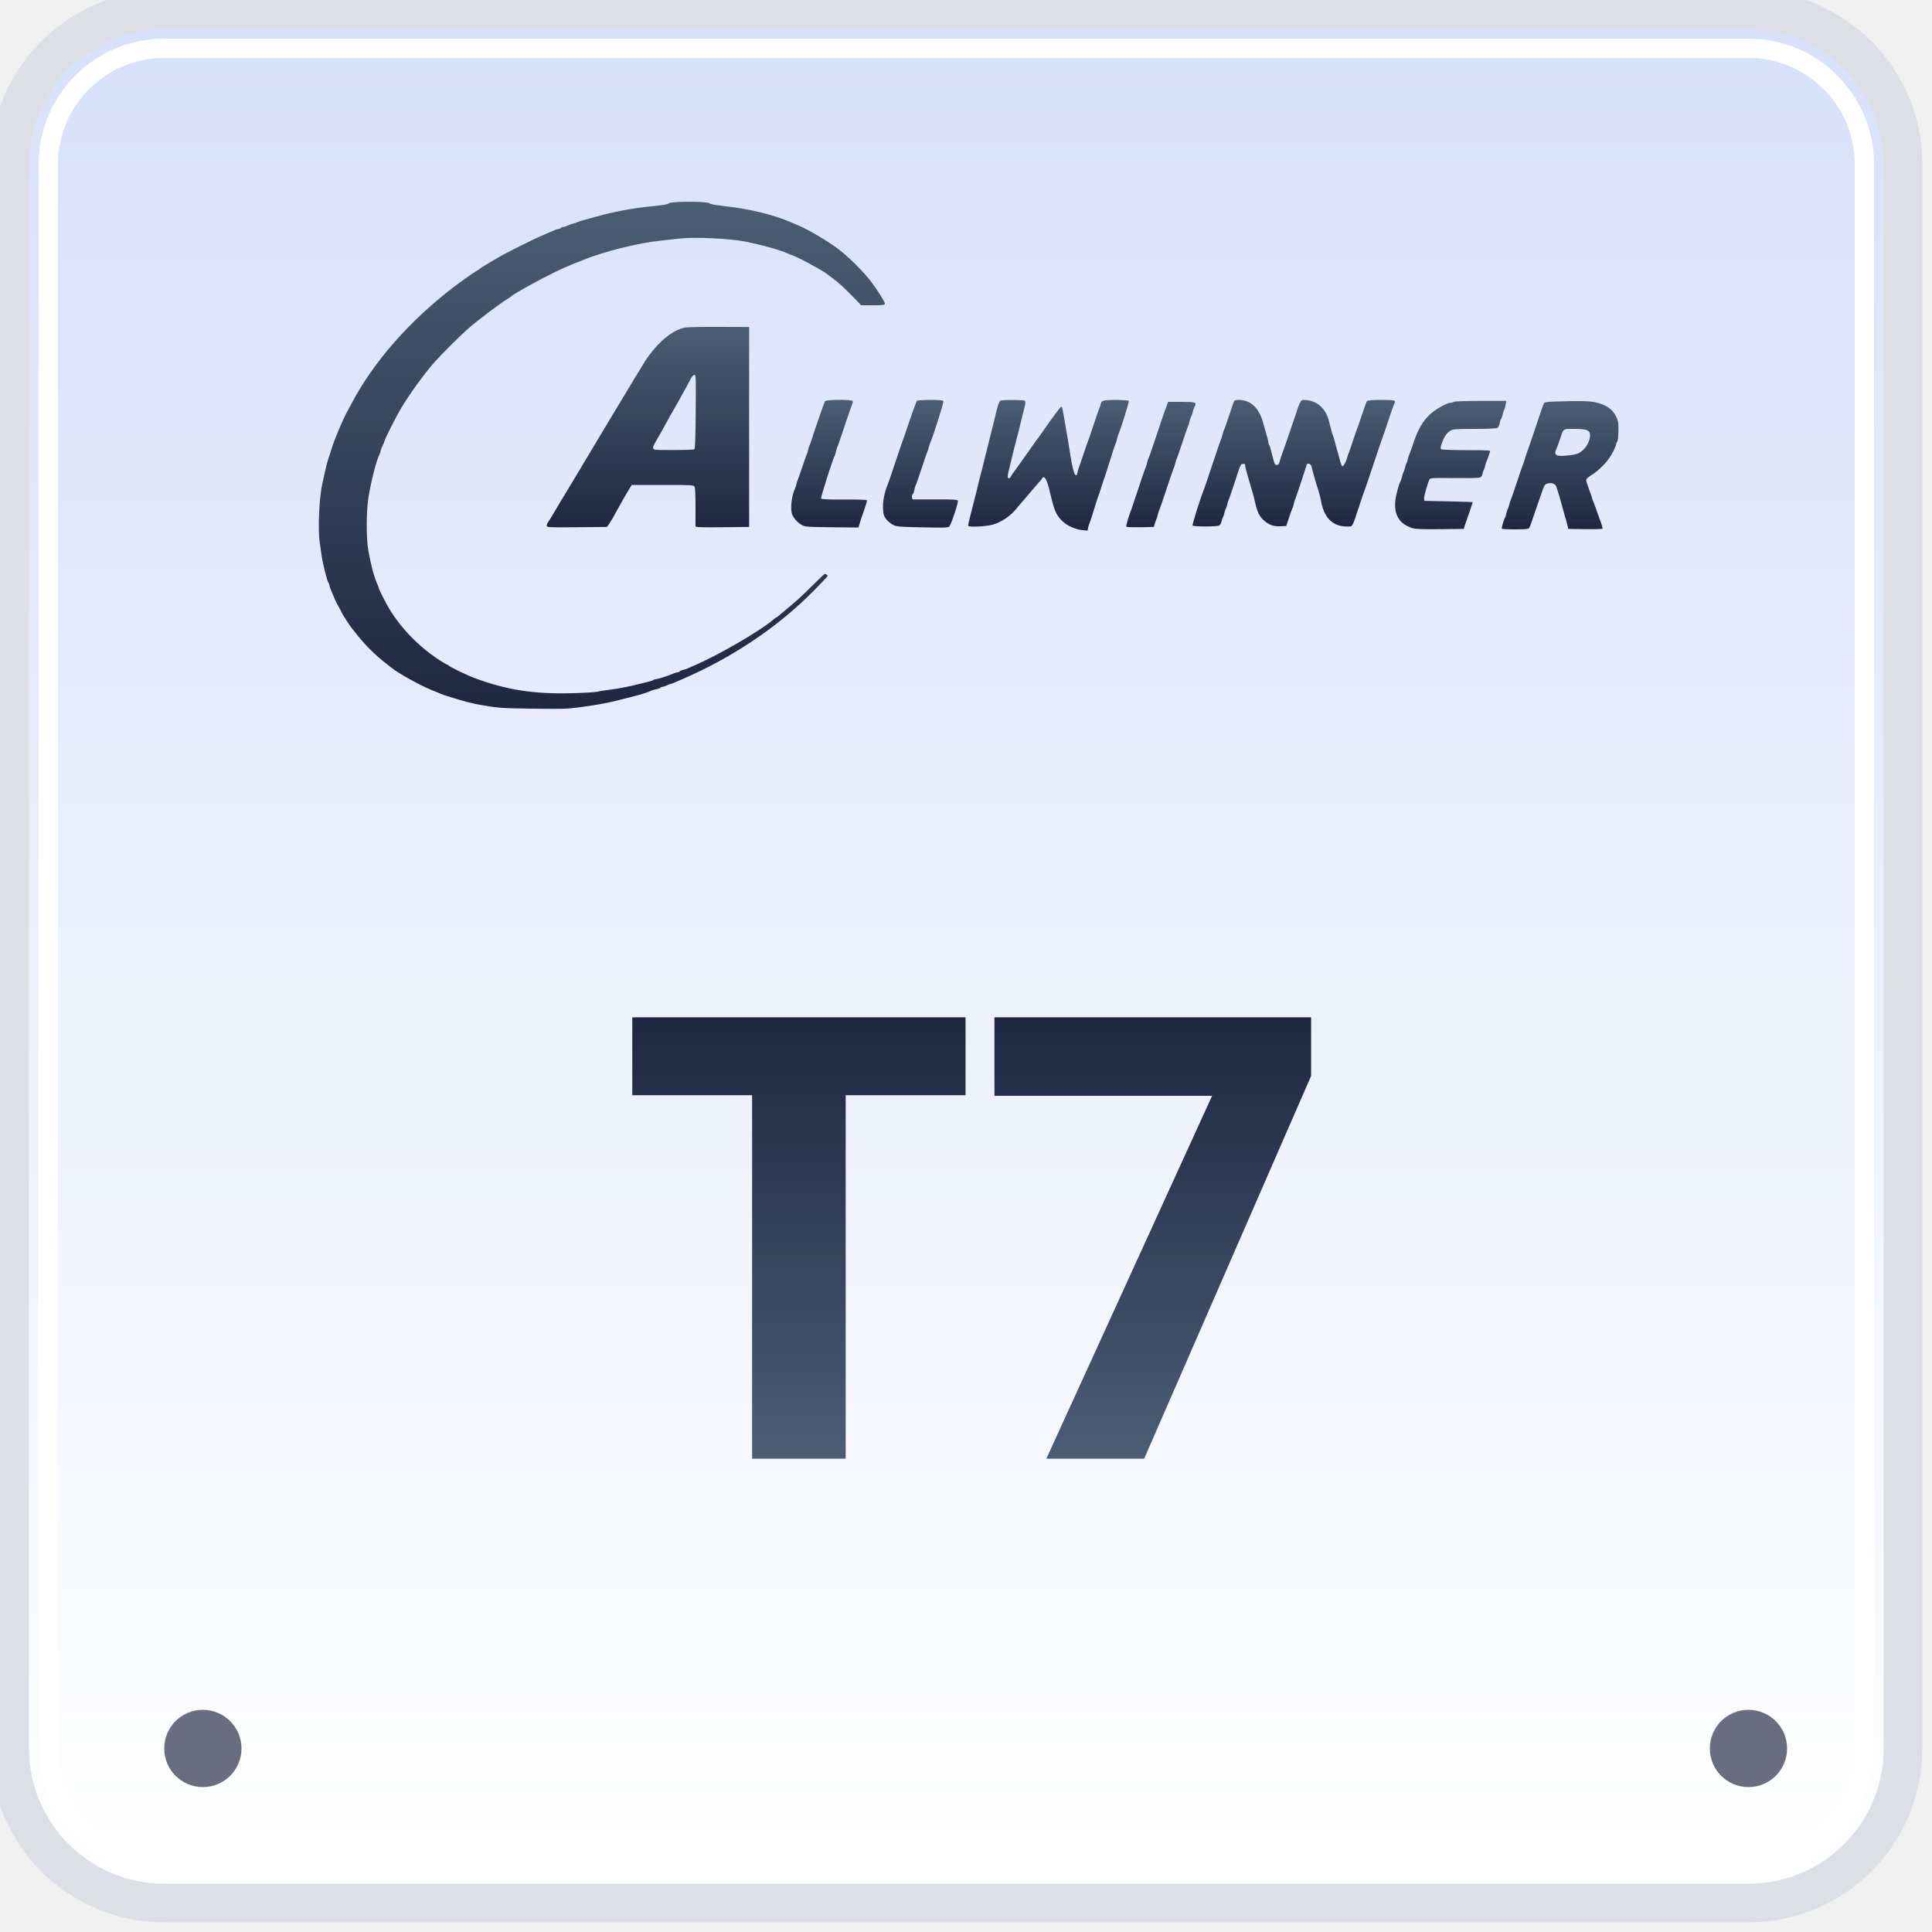
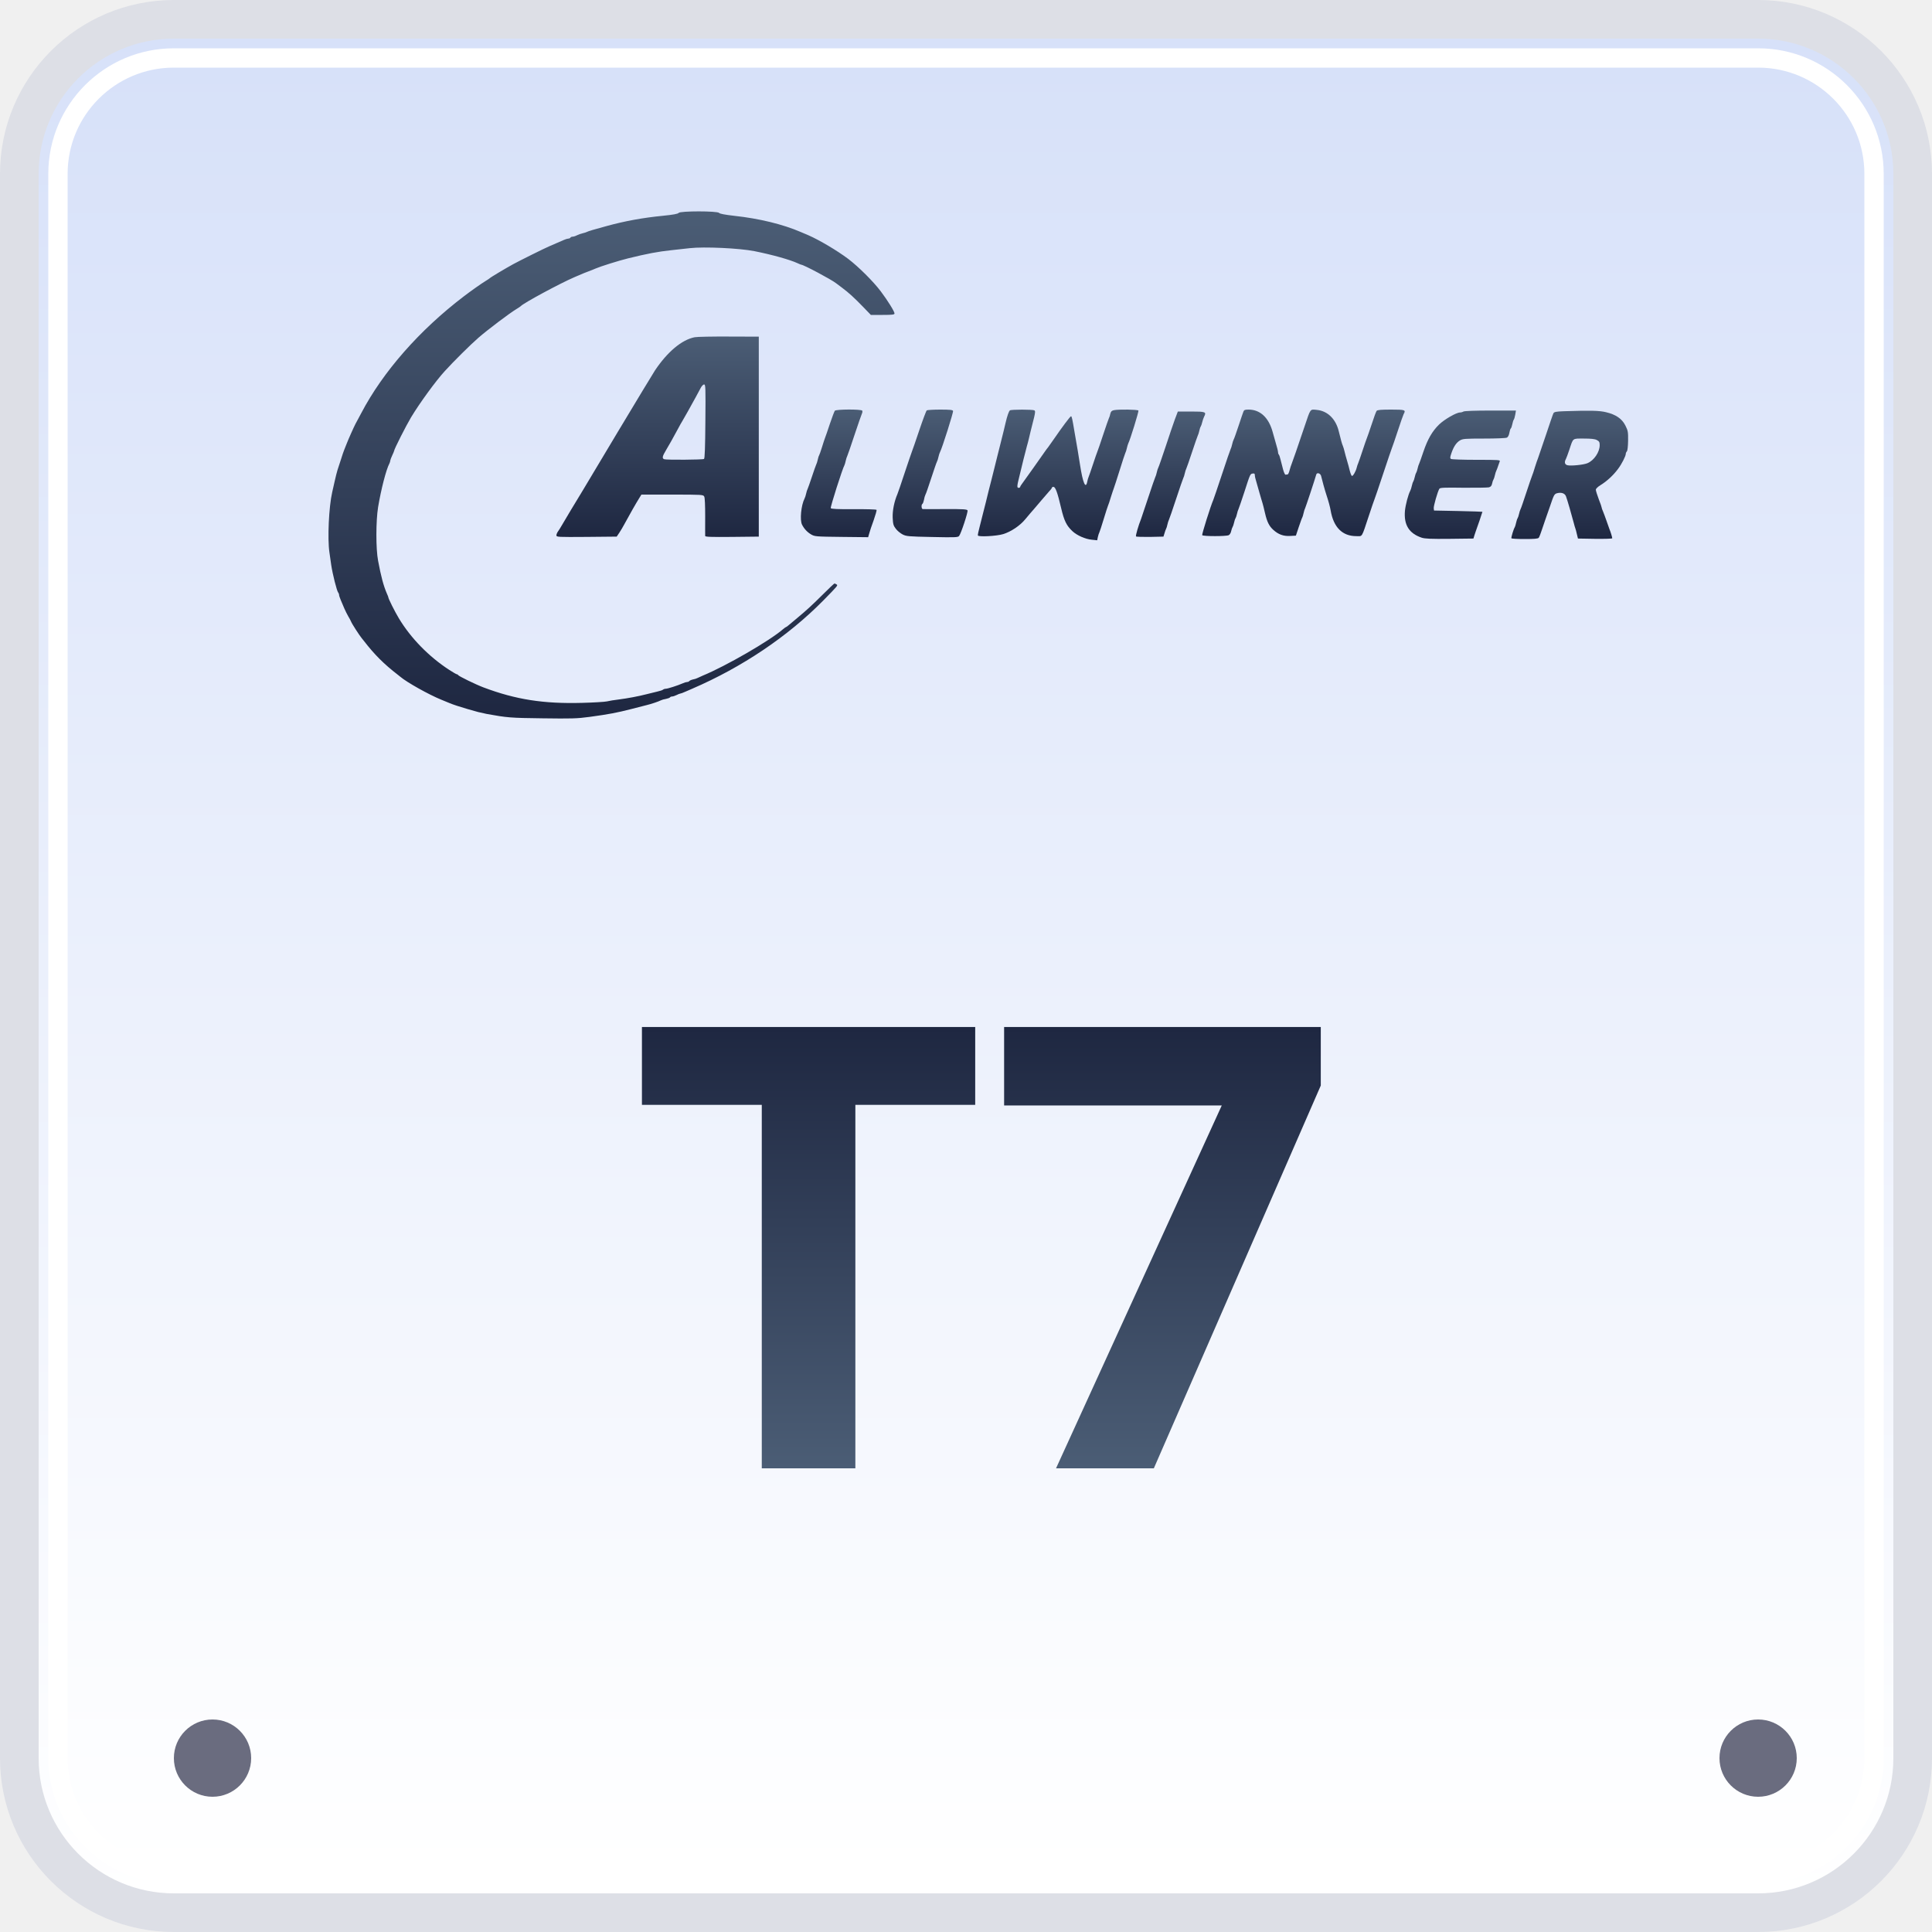
<svg xmlns="http://www.w3.org/2000/svg" width="100" height="100">
  <defs>
    <linearGradient id="soc_bg" x1="0%" y1="0%" x2="0%" y2="100%">
      <stop offset="0%" style="stop-color:#d7e1f9;stop-opacity:1" />
      <stop offset="100%" style="stop-color:#ffffff;stop-opacity:1" />
    </linearGradient>
    <linearGradient id="soc_name" x1="0%" y1="0%" x2="0%" y2="100%">
      <stop offset="0%" style="stop-color:#1e2741;stop-opacity:1" />
      <stop offset="100%" style="stop-color:#4b5d75;stop-opacity:1" />
    </linearGradient>
  </defs>
-   <g transform="translate(0.5,0.5)">
+   <g transform="translate(1,1)">
    <rect x="0" y="0" width="98" height="98" fill="url(#soc_bg)" rx="8" stroke="#dddfe6" stroke-width="2" />
    <rect x="2" y="2" width="94" height="94" fill="url(#soc_bg)" rx="6" stroke="#ffffff" stroke-width="1" />
    <g transform="translate(16,80) scale(0.005,-0.005)" fill="url(#soc_name)">
      <path d="M3625 13996 c-7 -10 -56 -19 -165 -30 -205 -20 -395 -55 -580 -106 -139 -38 -187 -52 -200 -59 -9 -5 -30 -12 -49 -16 -18 -4 -44 -13 -59 -21 -15 -8 -35 -14 -44 -14 -9 0 -20 -4 -23 -10 -3 -5 -13 -10 -22 -10 -8 0 -29 -6 -46 -14 -28 -13 -66 -29 -152 -66 -42 -17 -313 -152 -371 -184 -79 -43 -238 -138 -244 -146 -3 -3 -23 -17 -45 -30 -36 -21 -159 -108 -225 -159 -457 -348 -836 -779 -1061 -1209 -27 -50 -53 -100 -59 -110 -15 -28 -76 -164 -90 -202 -7 -19 -19 -48 -26 -65 -7 -16 -22 -61 -34 -100 -12 -38 -28 -88 -36 -110 -7 -22 -20 -74 -29 -115 -9 -41 -21 -93 -26 -115 -35 -152 -50 -481 -29 -622 6 -38 14 -97 19 -133 14 -94 58 -269 72 -284 5 -6 9 -16 9 -24 0 -7 8 -32 18 -55 10 -23 27 -62 37 -87 11 -25 29 -61 40 -80 12 -19 25 -44 29 -54 6 -19 90 -149 111 -173 5 -7 15 -18 20 -25 111 -144 209 -242 353 -353 7 -5 18 -15 25 -20 66 -57 298 -187 427 -239 36 -15 74 -31 85 -35 33 -14 105 -38 185 -61 41 -11 91 -25 110 -31 19 -5 60 -14 90 -20 210 -38 243 -41 575 -45 302 -4 357 -3 490 15 199 27 286 44 430 81 66 17 138 36 160 41 46 11 123 37 146 49 9 5 33 12 53 15 20 4 39 11 42 16 3 5 13 9 22 9 9 0 30 7 46 15 15 8 33 15 38 15 5 0 30 9 56 21 26 11 56 24 67 29 519 224 989 541 1355 911 154 157 156 159 140 169 -8 5 -18 10 -21 10 -4 0 -60 -53 -125 -118 -118 -117 -166 -160 -258 -237 -26 -22 -62 -52 -80 -67 -17 -15 -34 -28 -37 -28 -3 0 -19 -11 -35 -25 -136 -118 -589 -380 -829 -479 -22 -10 -47 -21 -55 -25 -9 -5 -30 -12 -48 -15 -17 -4 -34 -12 -37 -17 -4 -5 -13 -9 -22 -9 -8 0 -29 -6 -46 -14 -50 -22 -155 -56 -175 -56 -10 0 -22 -4 -28 -9 -5 -5 -31 -14 -59 -20 -27 -7 -77 -19 -110 -27 -85 -22 -197 -43 -290 -55 -44 -5 -99 -14 -123 -20 -24 -5 -139 -12 -255 -15 -400 -11 -688 34 -1022 160 -80 30 -258 117 -263 128 -2 5 -8 8 -13 8 -4 0 -40 20 -78 45 -211 137 -399 329 -523 536 -41 68 -108 202 -108 216 0 3 -6 19 -14 36 -36 83 -61 177 -92 342 -24 125 -23 413 0 555 31 185 83 388 117 452 5 10 9 23 9 30 1 7 9 31 20 53 11 22 19 44 20 48 0 17 126 265 176 348 88 146 256 377 349 478 87 96 264 272 347 344 90 79 323 255 393 297 22 13 42 27 45 30 24 30 408 237 555 300 28 12 59 25 70 30 11 5 45 19 75 30 30 11 64 25 75 30 50 22 238 81 335 105 203 50 310 70 450 85 52 6 138 15 190 21 150 17 513 0 670 -31 185 -37 367 -88 447 -125 17 -8 34 -15 37 -15 24 0 315 -155 361 -192 6 -5 33 -25 60 -45 70 -52 127 -104 220 -200 l80 -83 123 0 c101 0 122 3 122 15 0 20 -70 133 -143 230 -77 102 -229 253 -335 334 -114 86 -300 196 -412 245 -19 8 -55 23 -80 34 -185 80 -430 140 -690 168 -96 11 -149 21 -156 30 -17 21 -405 21 -419 0z" />
      <path d="M3791 12709 c-133 -26 -282 -151 -411 -344 -18 -27 -192 -315 -387 -640 -194 -324 -357 -597 -362 -605 -32 -50 -216 -358 -225 -375 -6 -11 -19 -31 -28 -44 -10 -13 -18 -32 -18 -42 0 -19 12 -19 312 -17 l312 3 27 40 c15 22 40 65 56 95 39 73 120 216 150 263 l23 37 320 0 c309 0 320 -1 330 -20 7 -12 10 -92 10 -208 0 -103 -1 -193 0 -200 0 -10 59 -12 278 -10 l277 3 0 1035 0 1035 -310 1 c-170 1 -330 -2 -354 -7z m111 -871 c-2 -263 -6 -384 -14 -389 -14 -9 -390 -11 -412 -3 -24 9 -20 30 18 93 36 60 67 116 124 221 19 36 38 70 42 75 4 6 31 53 60 105 29 52 67 120 83 150 17 30 39 72 50 93 10 20 26 37 36 37 15 0 16 -33 13 -382z" />
      <path d="M5242 11948 c-5 -7 -29 -69 -52 -138 -23 -69 -45 -134 -50 -145 -4 -11 -19 -54 -31 -95 -13 -41 -26 -79 -30 -85 -4 -5 -10 -26 -14 -45 -4 -19 -11 -41 -16 -50 -4 -8 -24 -64 -44 -125 -20 -60 -40 -117 -44 -125 -5 -9 -12 -31 -16 -50 -4 -19 -11 -41 -16 -50 -36 -70 -51 -224 -26 -272 22 -43 53 -76 93 -100 38 -22 47 -23 315 -26 l276 -3 11 38 c5 21 26 83 46 137 19 54 33 103 30 108 -3 5 -109 8 -236 7 -170 -1 -233 2 -238 11 -6 10 122 412 142 445 3 6 9 26 13 45 4 19 11 41 16 50 4 8 38 105 74 215 37 110 71 210 77 222 6 11 7 26 4 32 -10 16 -270 15 -284 -1z" />
      <path d="M6194 11952 c-6 -4 -41 -97 -78 -207 -37 -110 -71 -209 -76 -220 -5 -11 -38 -110 -75 -220 -36 -110 -70 -209 -75 -220 -33 -76 -52 -171 -49 -244 3 -67 8 -83 32 -114 15 -21 47 -47 70 -59 39 -20 60 -22 307 -27 233 -5 266 -4 278 10 20 23 94 248 88 265 -5 12 -43 15 -228 14 -123 0 -229 -1 -235 0 -15 0 -18 46 -4 54 5 3 12 22 16 42 3 20 10 44 15 53 6 9 32 86 60 171 28 85 54 162 59 170 5 9 12 31 16 50 4 19 11 41 16 50 21 38 140 413 135 426 -4 11 -31 14 -133 14 -70 0 -133 -4 -139 -8z" />
      <path d="M7055 11952 c-11 -7 -28 -55 -46 -132 -10 -44 -23 -98 -53 -217 -8 -32 -22 -87 -31 -123 -9 -36 -23 -92 -31 -125 -8 -33 -22 -87 -30 -120 -8 -33 -22 -86 -30 -117 -7 -32 -21 -84 -28 -115 -8 -32 -22 -85 -30 -118 -8 -33 -24 -96 -35 -139 -12 -44 -20 -84 -18 -89 5 -17 194 -7 262 14 81 25 172 86 227 152 24 29 47 57 53 63 16 18 56 64 115 134 30 35 67 78 82 95 16 16 28 33 28 38 0 4 7 7 15 7 21 0 42 -58 80 -220 31 -132 56 -182 117 -239 47 -44 134 -82 199 -88 l57 -6 7 34 c4 18 11 40 16 49 4 8 24 69 44 135 20 66 40 129 45 140 5 11 19 52 30 90 12 39 26 79 30 90 5 11 31 94 60 185 28 91 55 172 59 180 5 9 12 31 16 50 4 19 11 41 15 50 20 39 110 331 105 340 -7 11 -204 14 -253 4 -24 -5 -32 -13 -38 -37 -3 -17 -10 -38 -15 -47 -4 -8 -31 -85 -59 -170 -28 -85 -55 -164 -60 -175 -5 -11 -25 -69 -45 -130 -20 -60 -40 -119 -45 -130 -5 -11 -12 -35 -15 -52 -16 -81 -46 -10 -74 172 -5 33 -17 103 -25 155 -9 52 -23 136 -32 185 -24 144 -29 166 -37 166 -8 0 -94 -115 -177 -236 -25 -36 -52 -74 -60 -85 -8 -10 -21 -26 -28 -37 -7 -10 -35 -49 -62 -88 -27 -38 -55 -78 -62 -88 -25 -36 -108 -152 -123 -172 -8 -10 -15 -23 -15 -27 0 -4 -7 -8 -16 -8 -18 0 -17 19 10 125 8 33 26 107 40 165 15 58 31 121 36 140 6 19 15 55 21 80 10 44 22 93 54 219 12 52 13 66 3 73 -16 10 -239 10 -253 0z" />
      <path d="M9471 11937 c-5 -12 -27 -78 -50 -147 -23 -69 -45 -132 -50 -140 -5 -9 -12 -31 -16 -50 -4 -19 -11 -41 -16 -50 -4 -8 -45 -125 -89 -260 -45 -135 -85 -254 -90 -265 -27 -60 -120 -357 -115 -365 8 -13 251 -13 275 0 10 5 22 24 25 42 4 18 11 38 15 43 4 6 11 26 15 45 4 19 11 40 15 45 4 6 11 26 15 45 4 19 11 41 16 50 4 8 31 87 60 175 62 193 61 189 88 193 16 3 21 -2 21 -17 0 -11 6 -40 14 -63 7 -24 23 -79 35 -123 13 -44 26 -91 31 -105 4 -14 16 -59 25 -100 21 -92 43 -136 86 -175 53 -48 106 -67 174 -63 l60 3 30 90 c17 50 33 95 37 100 3 6 9 26 13 45 4 19 11 41 16 50 6 12 97 285 115 348 7 24 43 13 50 -15 7 -32 41 -155 54 -193 22 -66 39 -129 45 -165 30 -174 121 -265 265 -265 67 0 52 -24 130 210 28 85 55 164 60 175 5 11 45 130 90 265 45 135 85 254 90 265 5 11 32 90 60 175 28 85 55 163 60 172 25 45 18 48 -129 48 -103 0 -141 -3 -150 -13 -6 -7 -29 -69 -51 -138 -23 -68 -45 -133 -50 -144 -5 -11 -25 -69 -45 -130 -20 -60 -40 -119 -45 -130 -5 -11 -12 -31 -15 -45 -10 -41 -39 -90 -50 -87 -5 2 -15 26 -22 53 -6 27 -19 74 -28 104 -9 30 -21 73 -26 95 -5 22 -13 49 -18 60 -9 19 -20 61 -42 150 -31 129 -117 212 -229 222 -69 7 -62 17 -124 -168 -70 -209 -127 -372 -136 -394 -5 -11 -14 -39 -20 -62 -6 -24 -15 -44 -20 -44 -6 -1 -15 -2 -22 -3 -6 -1 -17 23 -25 52 -7 28 -19 74 -26 101 -6 27 -15 53 -20 57 -4 4 -7 15 -7 24 0 9 -9 48 -21 86 -11 38 -27 94 -35 124 -41 148 -129 229 -247 230 -40 0 -49 -3 -56 -23z" />
      <path d="M11750 11940 c-8 -5 -25 -10 -36 -10 -39 0 -164 -73 -217 -125 -70 -68 -118 -151 -162 -281 -20 -60 -40 -116 -44 -124 -5 -9 -12 -31 -16 -50 -4 -19 -11 -39 -15 -45 -4 -5 -11 -26 -15 -45 -4 -19 -11 -39 -15 -45 -4 -5 -11 -26 -15 -45 -4 -19 -11 -41 -16 -50 -21 -39 -49 -146 -55 -207 -13 -146 42 -235 173 -279 33 -11 96 -14 289 -12 l247 3 9 30 c5 17 12 37 15 45 13 34 70 200 69 202 -1 1 -113 5 -251 8 l-250 5 -3 23 c-3 22 40 173 58 202 7 12 47 14 247 11 132 -1 251 1 265 4 20 5 29 15 34 38 3 18 10 37 14 42 4 6 11 26 15 45 4 19 11 41 16 50 4 8 12 29 17 45 6 17 13 38 17 48 7 16 -9 17 -241 17 -137 0 -255 4 -263 9 -11 7 -11 16 3 57 23 69 51 111 88 134 30 18 51 20 251 20 124 0 226 4 237 10 11 6 21 26 25 50 4 22 10 42 15 45 4 3 11 22 15 42 4 21 11 43 15 48 5 6 12 30 16 53 l7 42 -264 0 c-153 0 -270 -4 -279 -10z" />
      <path d="M12788 11943 c-80 -3 -99 -7 -107 -21 -5 -9 -41 -114 -80 -232 -40 -118 -76 -224 -80 -235 -5 -11 -19 -51 -31 -90 -11 -38 -25 -79 -30 -90 -5 -11 -32 -90 -60 -175 -28 -85 -54 -162 -59 -170 -5 -9 -12 -31 -16 -50 -4 -19 -11 -39 -15 -45 -4 -5 -11 -26 -15 -45 -4 -19 -10 -39 -13 -45 -14 -22 -40 -110 -36 -117 3 -5 65 -8 138 -8 99 0 136 3 145 13 6 8 22 49 36 93 15 43 29 86 32 94 3 8 25 71 49 140 39 116 44 126 72 134 44 12 81 0 93 -32 11 -27 61 -200 81 -277 5 -22 13 -47 16 -55 3 -8 11 -35 16 -60 l11 -45 178 -3 c97 -1 177 1 177 6 0 10 -17 67 -30 97 -4 11 -18 49 -30 85 -12 36 -29 79 -36 97 -8 17 -14 35 -14 40 0 5 -13 44 -30 86 -16 43 -30 87 -30 97 0 11 19 30 50 49 65 40 133 103 180 167 39 52 80 133 80 156 0 8 5 19 11 25 7 7 12 52 13 111 1 90 -1 103 -28 157 -36 71 -99 114 -201 138 -69 17 -162 19 -437 10z m342 -298 c25 -13 30 -22 30 -53 0 -72 -59 -159 -127 -187 -40 -17 -171 -30 -207 -21 -28 7 -34 32 -16 64 5 9 21 53 36 97 41 124 29 115 150 115 75 0 114 -4 134 -15z" />
      <path d="M8762 11858 c-17 -46 -60 -173 -96 -283 -37 -110 -70 -207 -75 -215 -5 -9 -12 -31 -16 -50 -4 -19 -11 -41 -16 -50 -4 -8 -38 -105 -74 -215 -37 -110 -69 -207 -72 -215 -28 -69 -59 -176 -53 -183 3 -4 69 -6 145 -5 l139 3 11 35 c5 19 13 40 16 45 4 6 10 26 14 45 4 19 11 41 16 50 4 8 38 105 74 215 36 110 70 207 74 215 5 9 12 31 16 50 4 19 11 41 16 50 4 8 31 85 59 170 28 85 55 162 59 170 5 9 12 31 16 50 4 19 11 40 15 45 4 6 11 25 15 43 4 18 13 45 20 59 26 49 15 53 -135 53 l-137 0 -31 -82z" />
    </g>
    <text x="50" y="75" fill="url(#soc_name)" text-anchor="middle">
      <tspan font-weight="600" font-size="32" font-family="Adobe Heiti Std, sans-serif">T7</tspan>
    </text>
    <circle cx="10" cy="90" r="2" fill="#6a6c7f" />
    <circle cx="90" cy="90" r="2" fill="#6a6c7f" />
  </g>
</svg>
